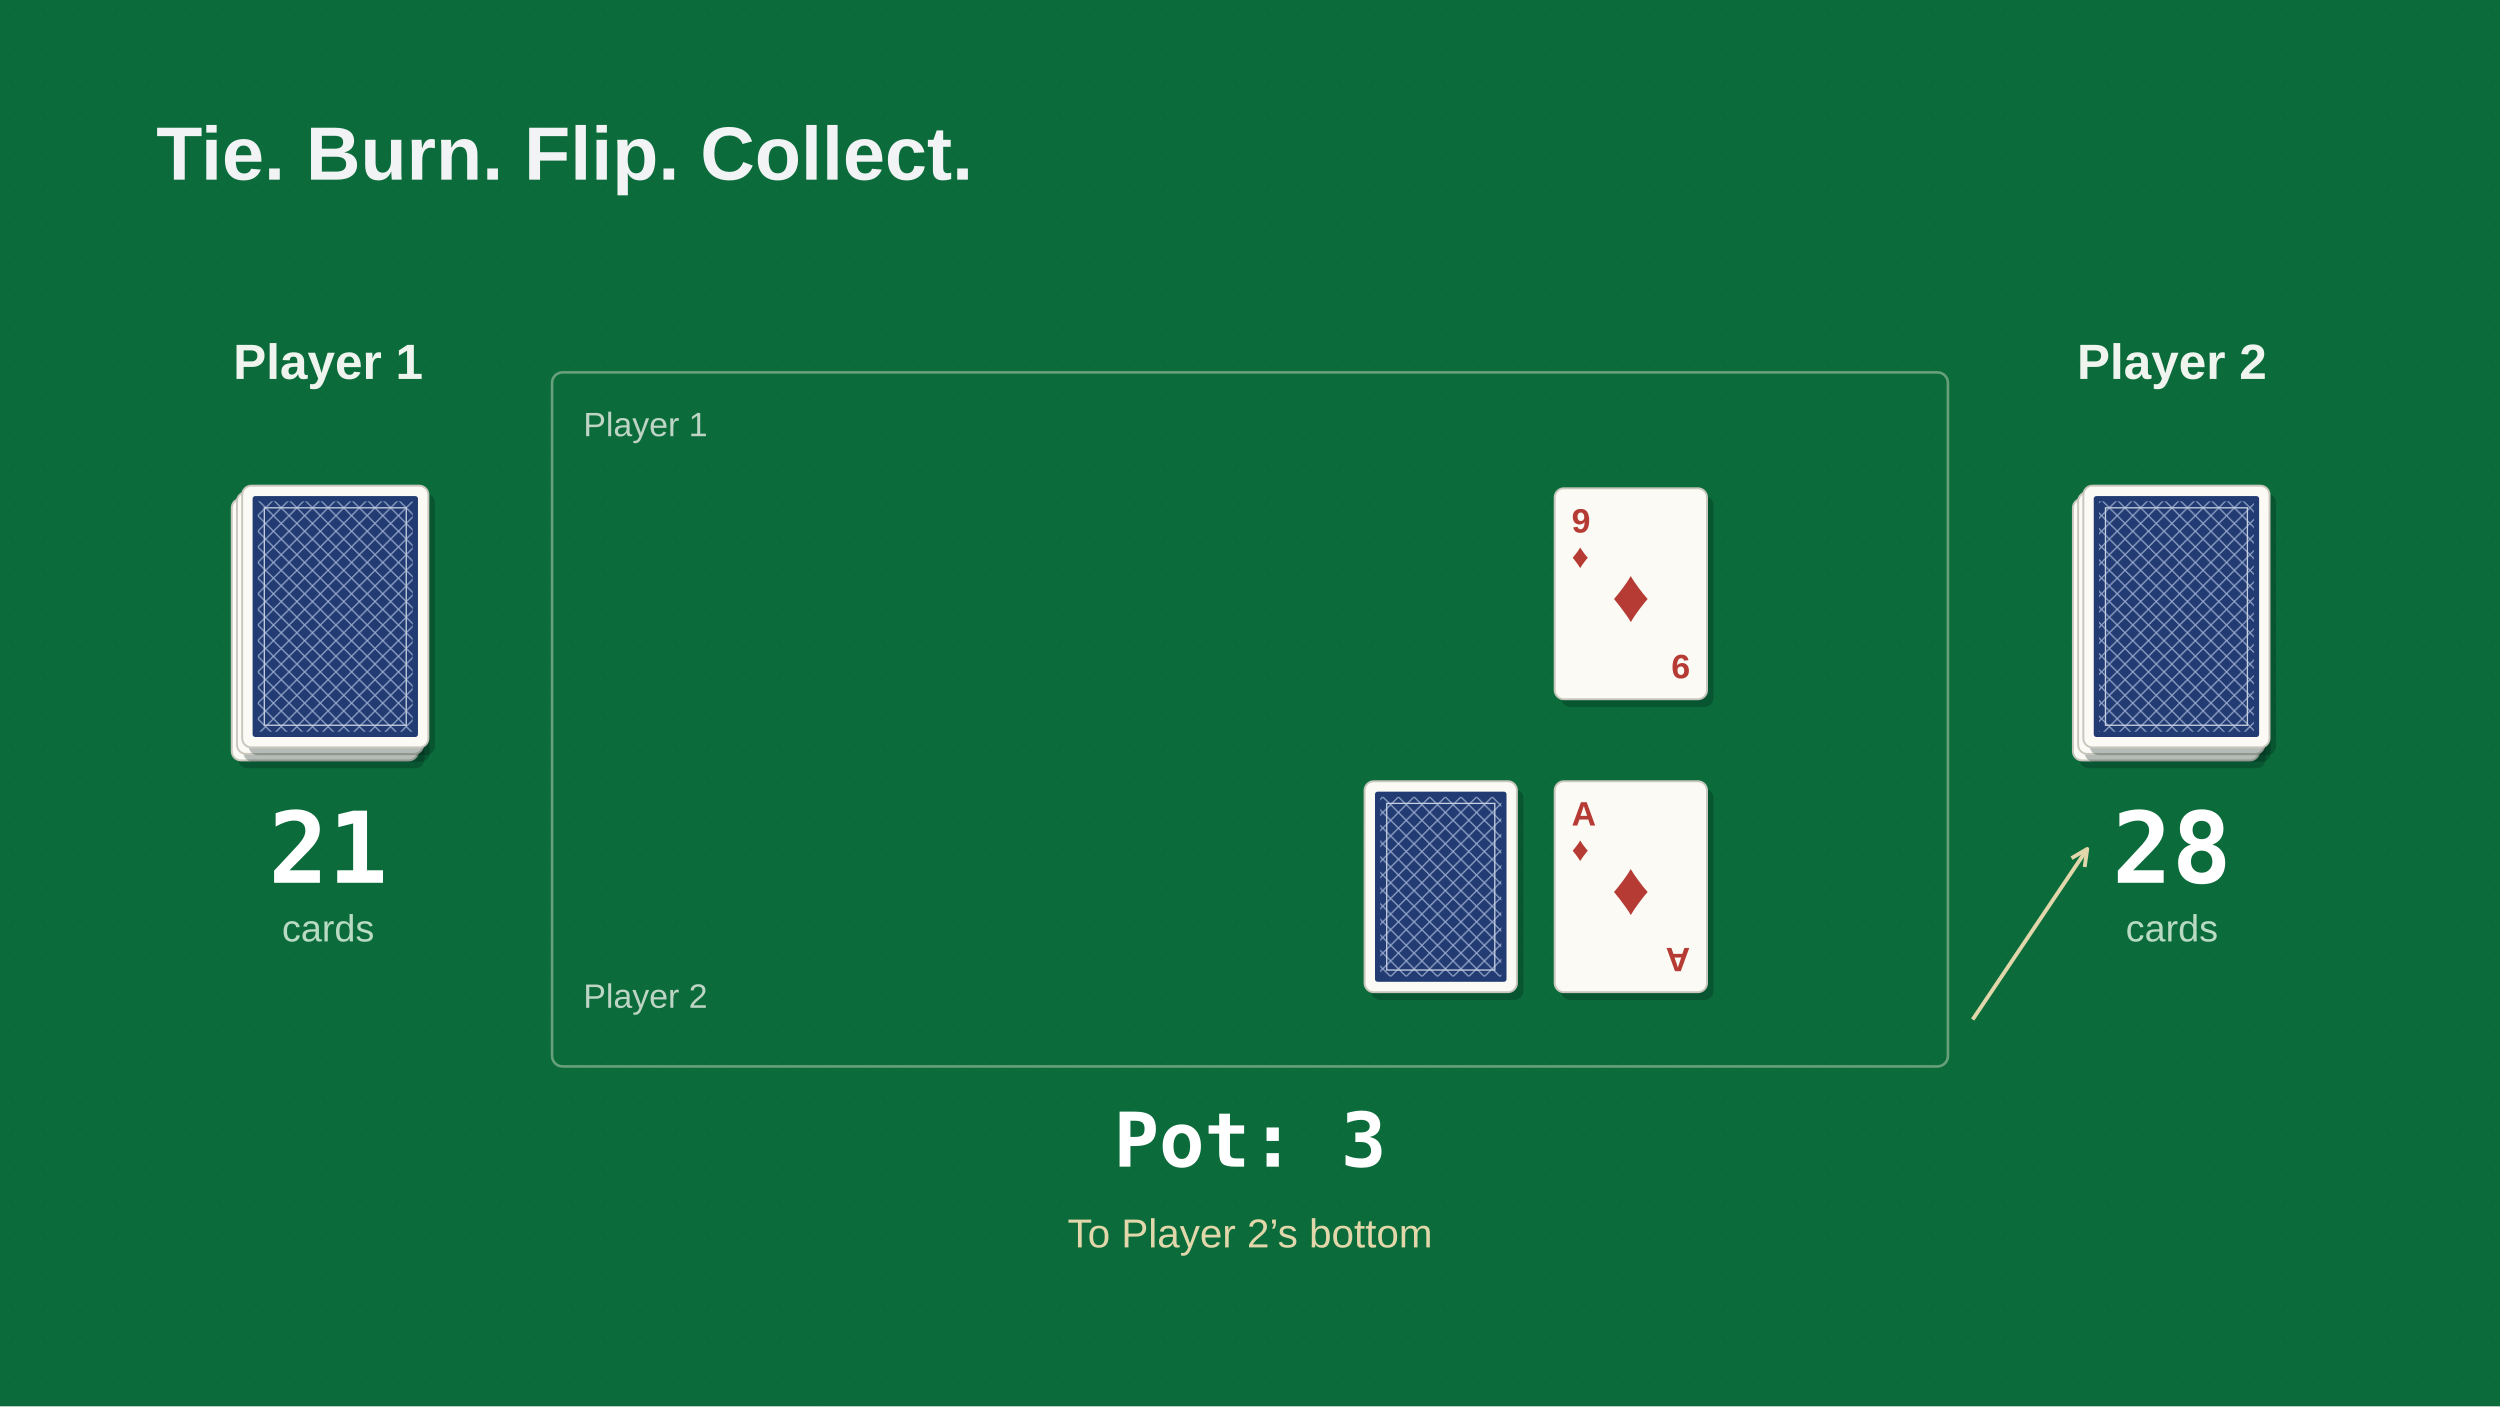
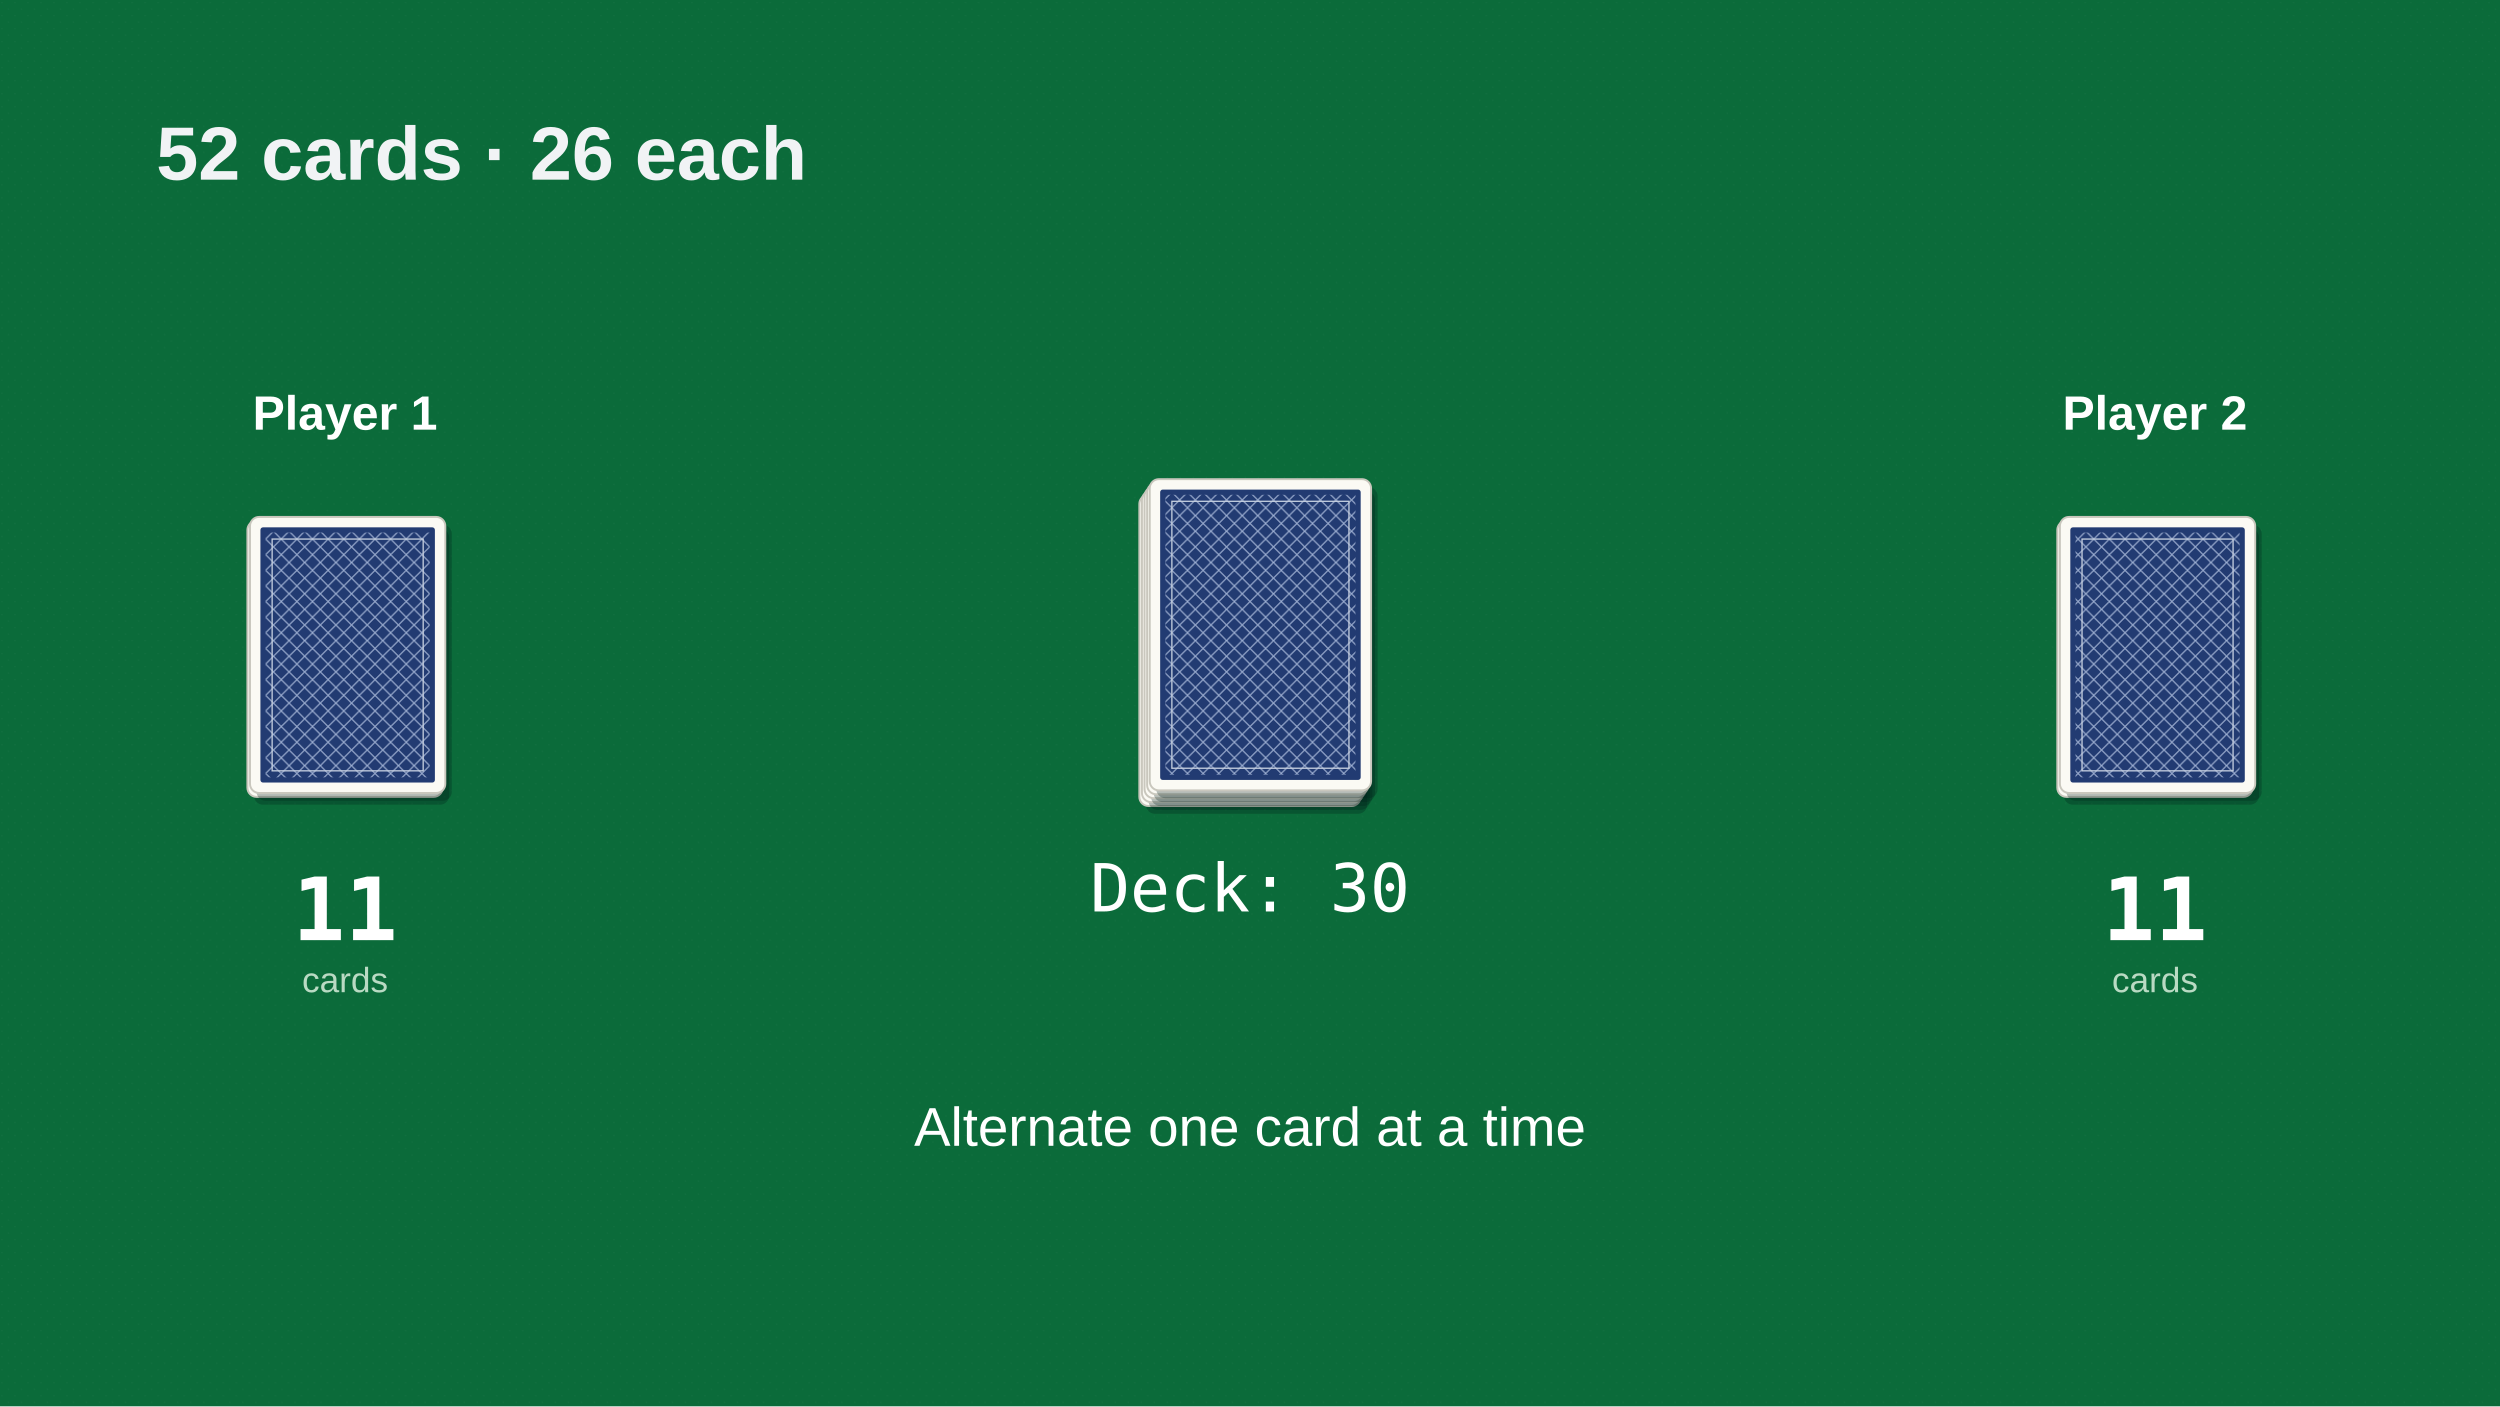
<svg xmlns="http://www.w3.org/2000/svg" width="1920" height="1080" viewBox="0 0 1920 1080" role="img">
  <defs>
    <pattern id="back" width="12" height="12" patternUnits="userSpaceOnUse">
      <path d="M0 6L6 0L12 6L6 12Z" fill="none" stroke="#8fa1c5" stroke-width="1" />
    </pattern>
    <pattern id="felt" width="10" height="10" patternUnits="userSpaceOnUse">
      <path d="M1 2h1M6 7h1" stroke="#ffffff" stroke-opacity=".035" />
    </pattern>
  </defs>
  <rect x="0.00" y="0.00" width="1920.00" height="1080.00" rx="0" fill="#0b6b3a" />
  <rect x="0.00" y="0.00" width="1920.00" height="1080.00" rx="0" fill="url(#felt)" />
-   <text x="120.00" y="138.00" font-family="Liberation Sans" font-size="58" font-weight="700" fill="#f1f3f5" text-anchor="start" opacity="1" xml:space="preserve">Tie. Burn. Flip. Collect.</text>
-   <text x="252.00" y="291.00" font-family="Liberation Sans" font-size="38" font-weight="700" fill="#eff4ee" text-anchor="middle" opacity="1" xml:space="preserve">Player 1</text>
-   <text x="1668.00" y="291.00" font-family="Liberation Sans" font-size="38" font-weight="700" fill="#eff4ee" text-anchor="middle" opacity="1" xml:space="preserve">Player 2</text>
+   <text x="120.00" y="138.00" font-family="Liberation Sans" font-size="58" font-weight="700" fill="#f1f3f5" text-anchor="start" opacity="1" xml:space="preserve">52 cards · 26 each</text>
+   <text x="265.00" y="330.00" font-family="Liberation Sans" font-size="37" font-weight="700" fill="#ffffff" text-anchor="middle" opacity="1" xml:space="preserve">Player 1</text>
  <g opacity="1">
-     <rect x="183.00" y="389.00" width="143.00" height="201.00" rx="7" fill="#001e18" opacity="0.28" />
-     <rect x="178.00" y="383.00" width="143.00" height="201.00" rx="7" fill="#fbfaf4" stroke="#c9c7bd" stroke-width="1.5" />
-     <rect x="186.00" y="391.00" width="127.00" height="185.00" rx="2" fill="#223b72" />
-     <rect x="190.00" y="395.00" width="119.00" height="177.00" rx="0" fill="url(#back)" />
-     <rect x="195.00" y="400.00" width="109.00" height="167.00" rx="0" fill="none" stroke="#c5cfdf" stroke-width="1" />
+     <rect x="195.00" y="406.00" width="150.00" height="212.00" rx="7" fill="#001e18" opacity="0.28" />
+     <rect x="190.00" y="400.00" width="150.00" height="212.00" rx="7" fill="#fbfaf4" stroke="#c9c7bd" stroke-width="1.5" />
+     <rect x="198.00" y="408.00" width="134.00" height="196.00" rx="2" fill="#223b72" />
+     <rect x="202.00" y="412.00" width="126.00" height="188.00" rx="0" fill="url(#back)" />
+     <rect x="207.00" y="417.00" width="116.00" height="178.00" rx="0" fill="none" stroke="#c5cfdf" stroke-width="1" />
  </g>
  <g opacity="1">
-     <rect x="187.00" y="384.00" width="143.00" height="201.00" rx="7" fill="#001e18" opacity="0.28" />
-     <rect x="182.00" y="378.00" width="143.00" height="201.00" rx="7" fill="#fbfaf4" stroke="#c9c7bd" stroke-width="1.5" />
-     <rect x="190.00" y="386.00" width="127.00" height="185.00" rx="2" fill="#223b72" />
-     <rect x="194.00" y="390.00" width="119.00" height="177.00" rx="0" fill="url(#back)" />
-     <rect x="199.00" y="395.00" width="109.00" height="167.00" rx="0" fill="none" stroke="#c5cfdf" stroke-width="1" />
+     <rect x="197.00" y="403.00" width="150.00" height="212.00" rx="7" fill="#001e18" opacity="0.28" />
+     <rect x="192.00" y="397.00" width="150.00" height="212.00" rx="7" fill="#fbfaf4" stroke="#c9c7bd" stroke-width="1.5" />
+     <rect x="200.00" y="405.00" width="134.00" height="196.00" rx="2" fill="#223b72" />
+     <rect x="204.00" y="409.00" width="126.00" height="188.00" rx="0" fill="url(#back)" />
+     <rect x="209.00" y="414.00" width="116.00" height="178.00" rx="0" fill="none" stroke="#c5cfdf" stroke-width="1" />
+   </g>
+   <text x="265.00" y="722.00" font-family="DejaVu Sans Mono" font-size="67" font-weight="700" fill="#ffffff" text-anchor="middle" opacity="1" xml:space="preserve">11</text>
+   <text x="265.00" y="762.00" font-family="Liberation Sans" font-size="27" font-weight="400" fill="#b9dac3" text-anchor="middle" opacity="1" xml:space="preserve">cards</text>
+   <text x="1655.00" y="330.00" font-family="Liberation Sans" font-size="37" font-weight="700" fill="#ffffff" text-anchor="middle" opacity="1" xml:space="preserve">Player 2</text>
+   <g opacity="1">
+     <rect x="1585.00" y="406.00" width="150.00" height="212.00" rx="7" fill="#001e18" opacity="0.28" />
+     <rect x="1580.00" y="400.00" width="150.00" height="212.00" rx="7" fill="#fbfaf4" stroke="#c9c7bd" stroke-width="1.5" />
+     <rect x="1588.00" y="408.00" width="134.00" height="196.00" rx="2" fill="#223b72" />
+     <rect x="1592.00" y="412.00" width="126.00" height="188.00" rx="0" fill="url(#back)" />
+     <rect x="1597.00" y="417.00" width="116.00" height="178.00" rx="0" fill="none" stroke="#c5cfdf" stroke-width="1" />
  </g>
  <g opacity="1">
-     <rect x="191.00" y="379.00" width="143.00" height="201.00" rx="7" fill="#001e18" opacity="0.28" />
-     <rect x="186.00" y="373.00" width="143.00" height="201.00" rx="7" fill="#fbfaf4" stroke="#c9c7bd" stroke-width="1.5" />
-     <rect x="194.00" y="381.00" width="127.00" height="185.00" rx="2" fill="#223b72" />
-     <rect x="198.00" y="385.00" width="119.00" height="177.00" rx="0" fill="url(#back)" />
-     <rect x="203.00" y="390.00" width="109.00" height="167.00" rx="0" fill="none" stroke="#c5cfdf" stroke-width="1" />
+     <rect x="1587.00" y="403.00" width="150.00" height="212.00" rx="7" fill="#001e18" opacity="0.28" />
+     <rect x="1582.00" y="397.00" width="150.00" height="212.00" rx="7" fill="#fbfaf4" stroke="#c9c7bd" stroke-width="1.5" />
+     <rect x="1590.00" y="405.00" width="134.00" height="196.00" rx="2" fill="#223b72" />
+     <rect x="1594.00" y="409.00" width="126.00" height="188.00" rx="0" fill="url(#back)" />
+     <rect x="1599.00" y="414.00" width="116.00" height="178.00" rx="0" fill="none" stroke="#c5cfdf" stroke-width="1" />
+   </g>
+   <text x="1655.00" y="722.00" font-family="DejaVu Sans Mono" font-size="67" font-weight="700" fill="#ffffff" text-anchor="middle" opacity="1" xml:space="preserve">11</text>
+   <text x="1655.00" y="762.00" font-family="Liberation Sans" font-size="27" font-weight="400" fill="#b9dac3" text-anchor="middle" opacity="1" xml:space="preserve">cards</text>
+   <g opacity="1">
+     <rect x="880.00" y="386.00" width="170.00" height="239.00" rx="7" fill="#001e18" opacity="0.28" />
+     <rect x="875.00" y="380.00" width="170.00" height="239.00" rx="7" fill="#fbfaf4" stroke="#c9c7bd" stroke-width="1.5" />
+     <rect x="883.00" y="388.00" width="154.00" height="223.00" rx="2" fill="#223b72" />
+     <rect x="887.00" y="392.00" width="146.00" height="215.00" rx="0" fill="url(#back)" />
+     <rect x="892.00" y="397.00" width="136.00" height="205.00" rx="0" fill="none" stroke="#c5cfdf" stroke-width="1" />
  </g>
  <g opacity="1">
-     <rect x="1597.00" y="389.00" width="143.00" height="201.00" rx="7" fill="#001e18" opacity="0.28" />
-     <rect x="1592.00" y="383.00" width="143.00" height="201.00" rx="7" fill="#fbfaf4" stroke="#c9c7bd" stroke-width="1.5" />
-     <rect x="1600.00" y="391.00" width="127.00" height="185.00" rx="2" fill="#223b72" />
-     <rect x="1604.00" y="395.00" width="119.00" height="177.00" rx="0" fill="url(#back)" />
-     <rect x="1609.00" y="400.00" width="109.00" height="167.00" rx="0" fill="none" stroke="#c5cfdf" stroke-width="1" />
+     <rect x="882.00" y="383.00" width="170.00" height="239.00" rx="7" fill="#001e18" opacity="0.28" />
+     <rect x="877.00" y="377.00" width="170.00" height="239.00" rx="7" fill="#fbfaf4" stroke="#c9c7bd" stroke-width="1.5" />
+     <rect x="885.00" y="385.00" width="154.00" height="223.00" rx="2" fill="#223b72" />
+     <rect x="889.00" y="389.00" width="146.00" height="215.00" rx="0" fill="url(#back)" />
+     <rect x="894.00" y="394.00" width="136.00" height="205.00" rx="0" fill="none" stroke="#c5cfdf" stroke-width="1" />
  </g>
  <g opacity="1">
-     <rect x="1601.00" y="384.00" width="143.00" height="201.00" rx="7" fill="#001e18" opacity="0.28" />
-     <rect x="1596.00" y="378.00" width="143.00" height="201.00" rx="7" fill="#fbfaf4" stroke="#c9c7bd" stroke-width="1.5" />
-     <rect x="1604.00" y="386.00" width="127.00" height="185.00" rx="2" fill="#223b72" />
-     <rect x="1608.00" y="390.00" width="119.00" height="177.00" rx="0" fill="url(#back)" />
-     <rect x="1613.00" y="395.00" width="109.00" height="167.00" rx="0" fill="none" stroke="#c5cfdf" stroke-width="1" />
+     <rect x="884.00" y="380.00" width="170.00" height="239.00" rx="7" fill="#001e18" opacity="0.28" />
+     <rect x="879.00" y="374.00" width="170.00" height="239.00" rx="7" fill="#fbfaf4" stroke="#c9c7bd" stroke-width="1.5" />
+     <rect x="887.00" y="382.00" width="154.00" height="223.00" rx="2" fill="#223b72" />
+     <rect x="891.00" y="386.00" width="146.00" height="215.00" rx="0" fill="url(#back)" />
+     <rect x="896.00" y="391.00" width="136.00" height="205.00" rx="0" fill="none" stroke="#c5cfdf" stroke-width="1" />
  </g>
  <g opacity="1">
-     <rect x="1605.00" y="379.00" width="143.00" height="201.00" rx="7" fill="#001e18" opacity="0.28" />
-     <rect x="1600.00" y="373.00" width="143.00" height="201.00" rx="7" fill="#fbfaf4" stroke="#c9c7bd" stroke-width="1.5" />
-     <rect x="1608.00" y="381.00" width="127.00" height="185.00" rx="2" fill="#223b72" />
-     <rect x="1612.00" y="385.00" width="119.00" height="177.00" rx="0" fill="url(#back)" />
-     <rect x="1617.00" y="390.00" width="109.00" height="167.00" rx="0" fill="none" stroke="#c5cfdf" stroke-width="1" />
-   </g>
-   <text x="252.00" y="678.00" font-family="DejaVu Sans Mono" font-size="76" font-weight="700" fill="#fff" text-anchor="middle" opacity="1" xml:space="preserve">21</text>
-   <text x="1668.00" y="678.00" font-family="DejaVu Sans Mono" font-size="76" font-weight="700" fill="#fff" text-anchor="middle" opacity="1" xml:space="preserve">28</text>
-   <text x="252.00" y="723.00" font-family="Liberation Sans" font-size="29" font-weight="400" fill="#b9dac3" text-anchor="middle" opacity="1" xml:space="preserve">cards</text>
-   <text x="1668.00" y="723.00" font-family="Liberation Sans" font-size="29" font-weight="400" fill="#b9dac3" text-anchor="middle" opacity="1" xml:space="preserve">cards</text>
-   <rect x="424.00" y="286.00" width="1072.00" height="533.00" rx="8" fill="none" stroke="#68a07b" stroke-width="2" />
-   <text x="448.00" y="335.00" font-family="Liberation Sans" font-size="26" font-weight="400" fill="#bed5c5" text-anchor="start" opacity="1" xml:space="preserve">Player 1</text>
-   <text x="448.00" y="774.00" font-family="Liberation Sans" font-size="26" font-weight="400" fill="#bed5c5" text-anchor="start" opacity="1" xml:space="preserve">Player 2</text>
-   <g opacity="1">
-     <rect x="1053.00" y="606.00" width="117.00" height="162.00" rx="7" fill="#001e18" opacity="0.28" />
-     <rect x="1048.00" y="600.00" width="117.00" height="162.00" rx="7" fill="#fbfaf4" stroke="#c9c7bd" stroke-width="1.5" />
-     <rect x="1056.00" y="608.00" width="101.00" height="146.00" rx="2" fill="#223b72" />
-     <rect x="1060.00" y="612.00" width="93.00" height="138.00" rx="0" fill="url(#back)" />
-     <rect x="1065.00" y="617.00" width="83.00" height="128.00" rx="0" fill="none" stroke="#c5cfdf" stroke-width="1" />
+     <rect x="886.00" y="377.00" width="170.00" height="239.00" rx="7" fill="#001e18" opacity="0.28" />
+     <rect x="881.00" y="371.00" width="170.00" height="239.00" rx="7" fill="#fbfaf4" stroke="#c9c7bd" stroke-width="1.5" />
+     <rect x="889.00" y="379.00" width="154.00" height="223.00" rx="2" fill="#223b72" />
+     <rect x="893.00" y="383.00" width="146.00" height="215.00" rx="0" fill="url(#back)" />
+     <rect x="898.00" y="388.00" width="136.00" height="205.00" rx="0" fill="none" stroke="#c5cfdf" stroke-width="1" />
  </g>
  <g opacity="1">
-     <rect x="1199.00" y="381.00" width="117.00" height="162.00" rx="7" fill="#001e18" opacity="0.28" />
-     <rect x="1194.00" y="375.00" width="117.00" height="162.00" rx="7" fill="#fbfaf4" stroke="#c9c7bd" stroke-width="1.5" />
-     <text x="1207.00" y="409.00" font-family="Liberation Sans" font-size="26" font-weight="700" fill="#b53b34" text-anchor="start" opacity="1" xml:space="preserve">9</text>
-     <text x="1207.00" y="436.00" font-family="Liberation Sans" font-size="26" font-weight="400" fill="#b53b34" text-anchor="start" opacity="1" xml:space="preserve">♦</text>
-     <text x="1252.50" y="477.06" font-family="Liberation Sans" font-size="58" font-weight="400" fill="#b53b34" text-anchor="middle" opacity="1" xml:space="preserve">♦</text>
-     <g transform="rotate(180 1252.5 456.0)">
-       <text x="1207.00" y="409.00" font-family="Liberation Sans" font-size="26" font-weight="700" fill="#b53b34" text-anchor="start" opacity="1" xml:space="preserve">9</text>
-     </g>
+     <rect x="888.00" y="374.00" width="170.00" height="239.00" rx="7" fill="#001e18" opacity="0.28" />
+     <rect x="883.00" y="368.00" width="170.00" height="239.00" rx="7" fill="#fbfaf4" stroke="#c9c7bd" stroke-width="1.5" />
+     <rect x="891.00" y="376.00" width="154.00" height="223.00" rx="2" fill="#223b72" />
+     <rect x="895.00" y="380.00" width="146.00" height="215.00" rx="0" fill="url(#back)" />
+     <rect x="900.00" y="385.00" width="136.00" height="205.00" rx="0" fill="none" stroke="#c5cfdf" stroke-width="1" />
  </g>
-   <g opacity="1">
-     <rect x="1199.00" y="606.00" width="117.00" height="162.00" rx="7" fill="#001e18" opacity="0.28" />
-     <rect x="1194.00" y="600.00" width="117.00" height="162.00" rx="7" fill="#fbfaf4" stroke="#c9c7bd" stroke-width="1.5" />
-     <text x="1207.00" y="634.00" font-family="Liberation Sans" font-size="26" font-weight="700" fill="#b53b34" text-anchor="start" opacity="1" xml:space="preserve">A</text>
-     <text x="1207.00" y="661.00" font-family="Liberation Sans" font-size="26" font-weight="400" fill="#b53b34" text-anchor="start" opacity="1" xml:space="preserve">♦</text>
-     <text x="1252.50" y="702.06" font-family="Liberation Sans" font-size="58" font-weight="400" fill="#b53b34" text-anchor="middle" opacity="1" xml:space="preserve">♦</text>
-     <g transform="rotate(180 1252.5 681.0)">
-       <text x="1207.00" y="634.00" font-family="Liberation Sans" font-size="26" font-weight="700" fill="#b53b34" text-anchor="start" opacity="1" xml:space="preserve">A</text>
-     </g>
-   </g>
-   <text x="960.00" y="896.00" font-family="DejaVu Sans Mono" font-size="58" font-weight="700" fill="#fff" text-anchor="middle" opacity="1" xml:space="preserve">Pot: 3</text>
-   <text x="960.00" y="958.00" font-family="Liberation Sans" font-size="31" font-weight="400" fill="#e1d7aa" text-anchor="middle" opacity="1" xml:space="preserve">To Player 2’s bottom</text>
-   <path d="M1515.00 783.00L1603.00 652.00" fill="none" stroke="#e1d7aa" stroke-width="3" />
-   <path d="M1601.025 665.86 L1603 652 L1590.916 659.069" stroke="#e1d7aa" stroke-width="3" fill="none" stroke-linejoin="round" />
+   <text x="960.00" y="700.00" font-family="DejaVu Sans Mono" font-size="51" font-weight="400" fill="#ffffff" text-anchor="middle" opacity="1" xml:space="preserve">Deck: 30</text>
+   <text x="960.00" y="880.00" font-family="Liberation Sans" font-size="42" font-weight="400" fill="#ffffff" text-anchor="middle" opacity="1" xml:space="preserve">Alternate one card at a time</text>
</svg>
